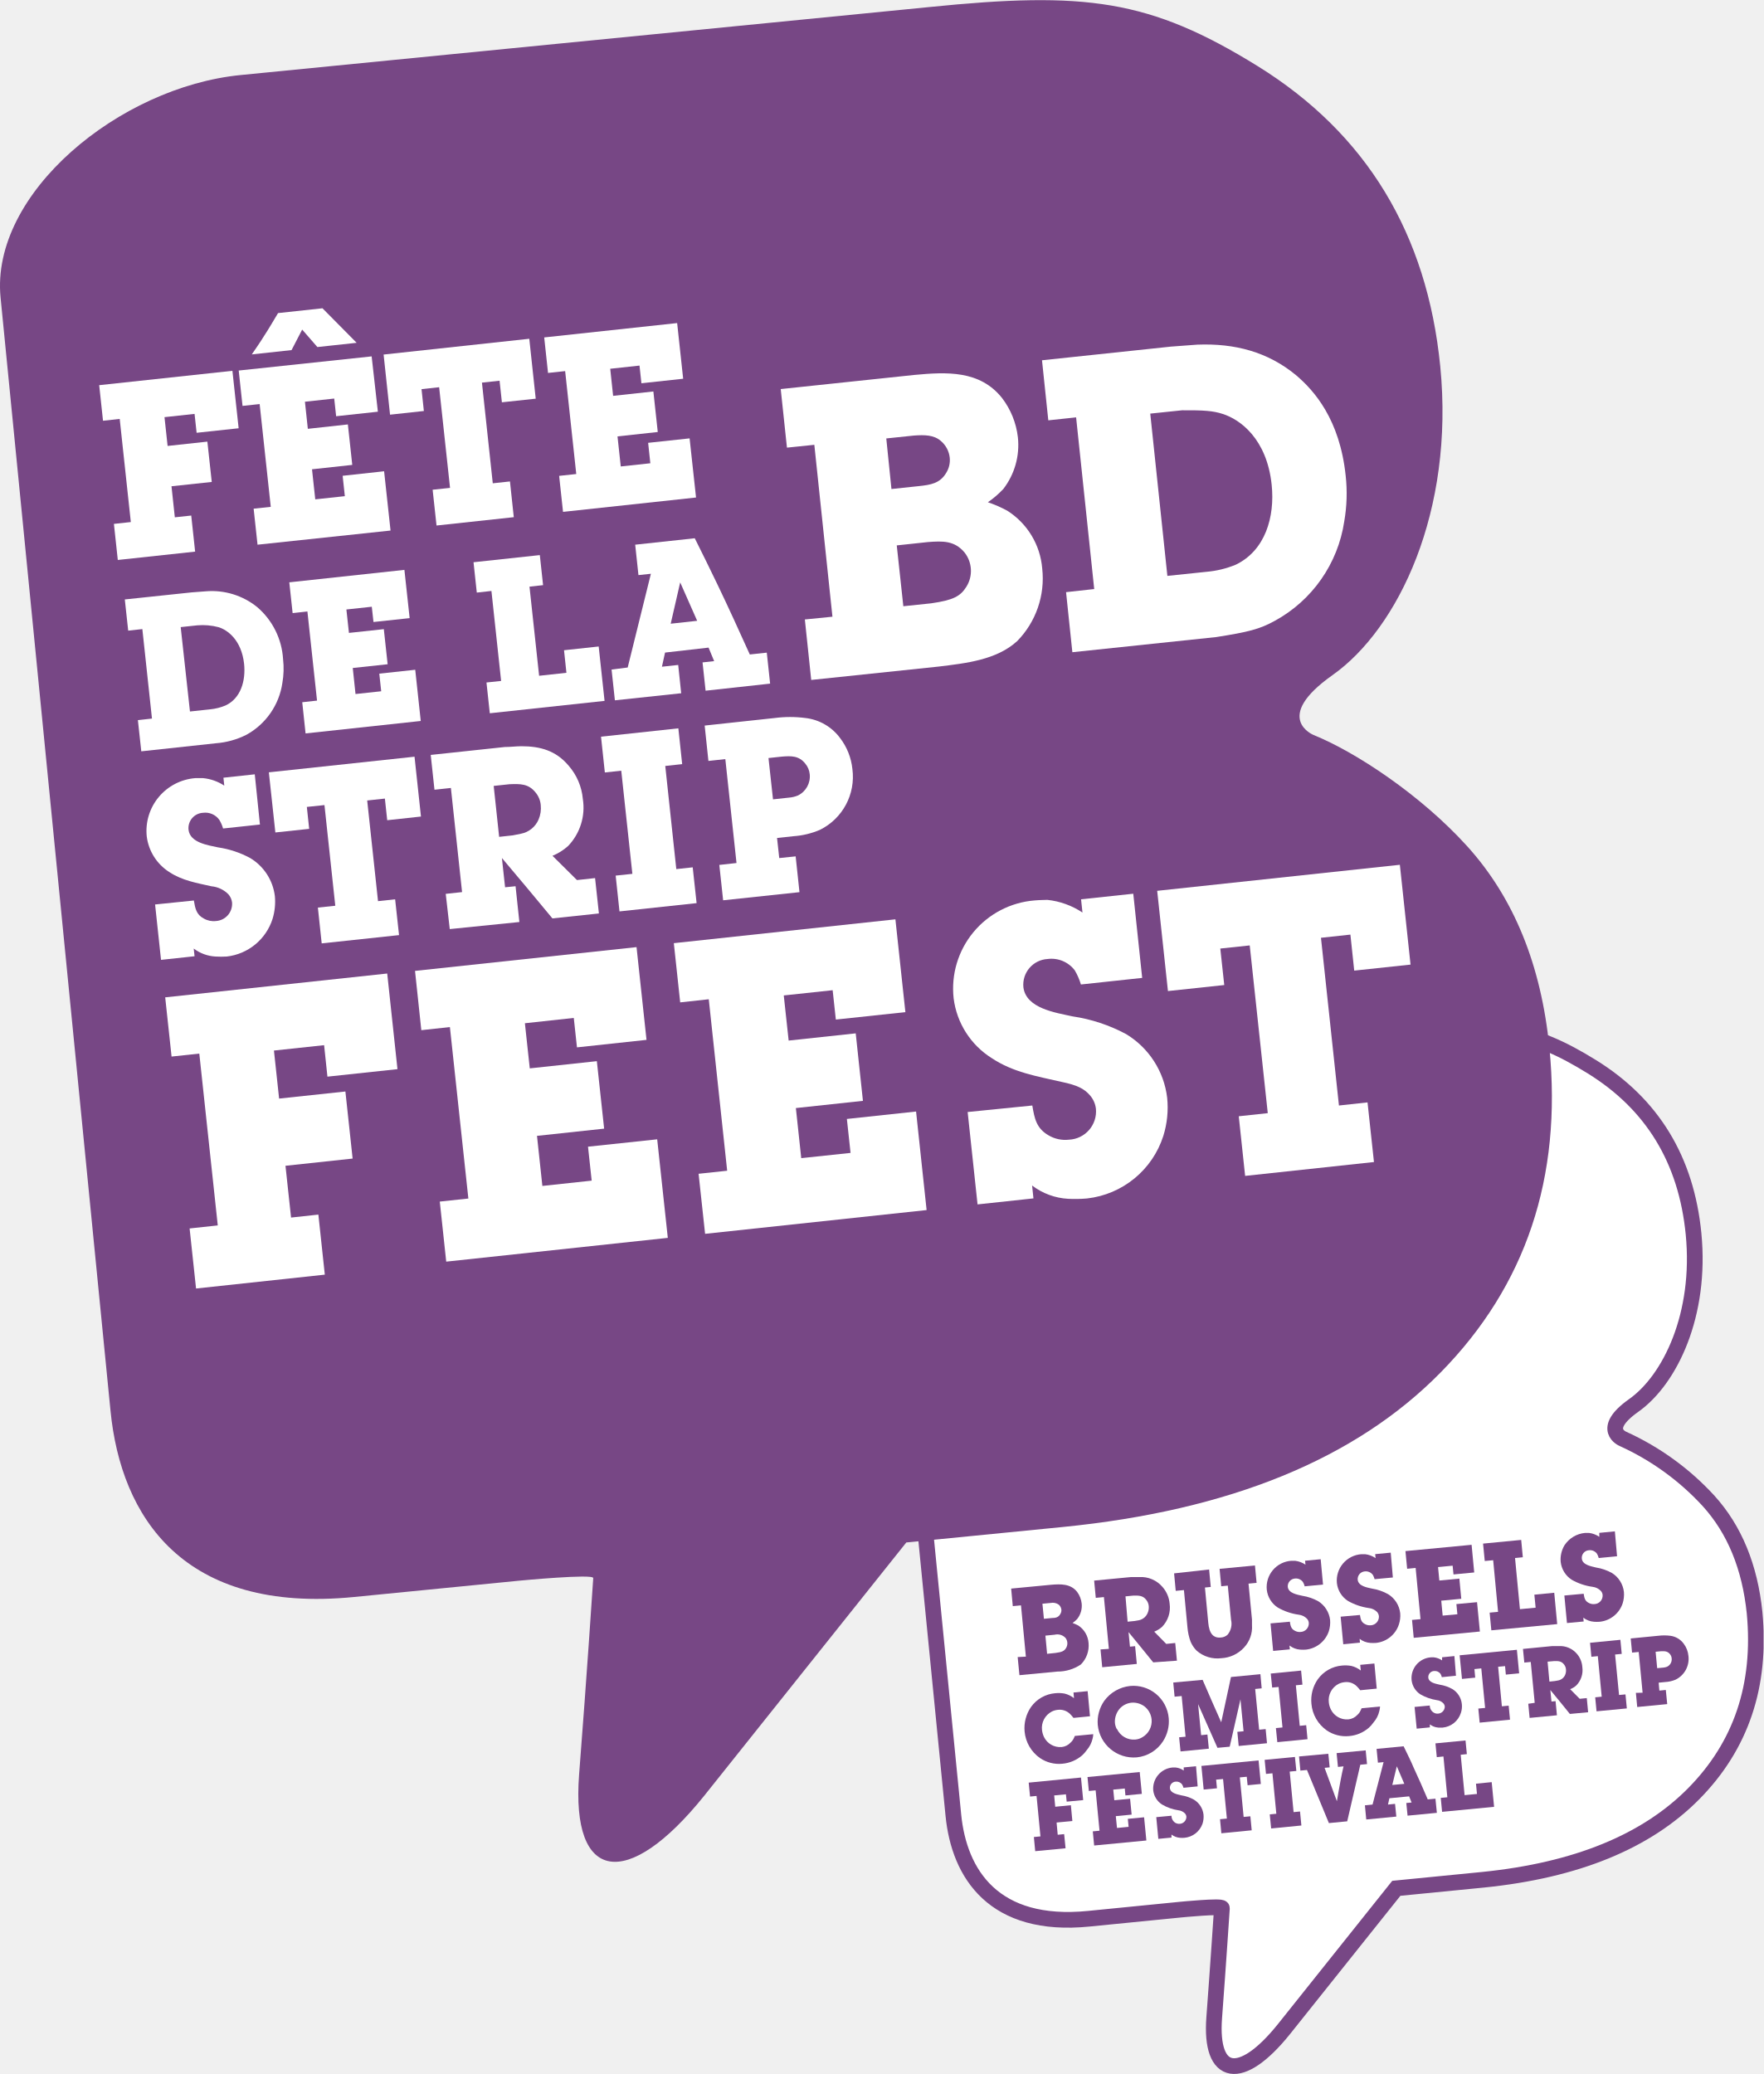
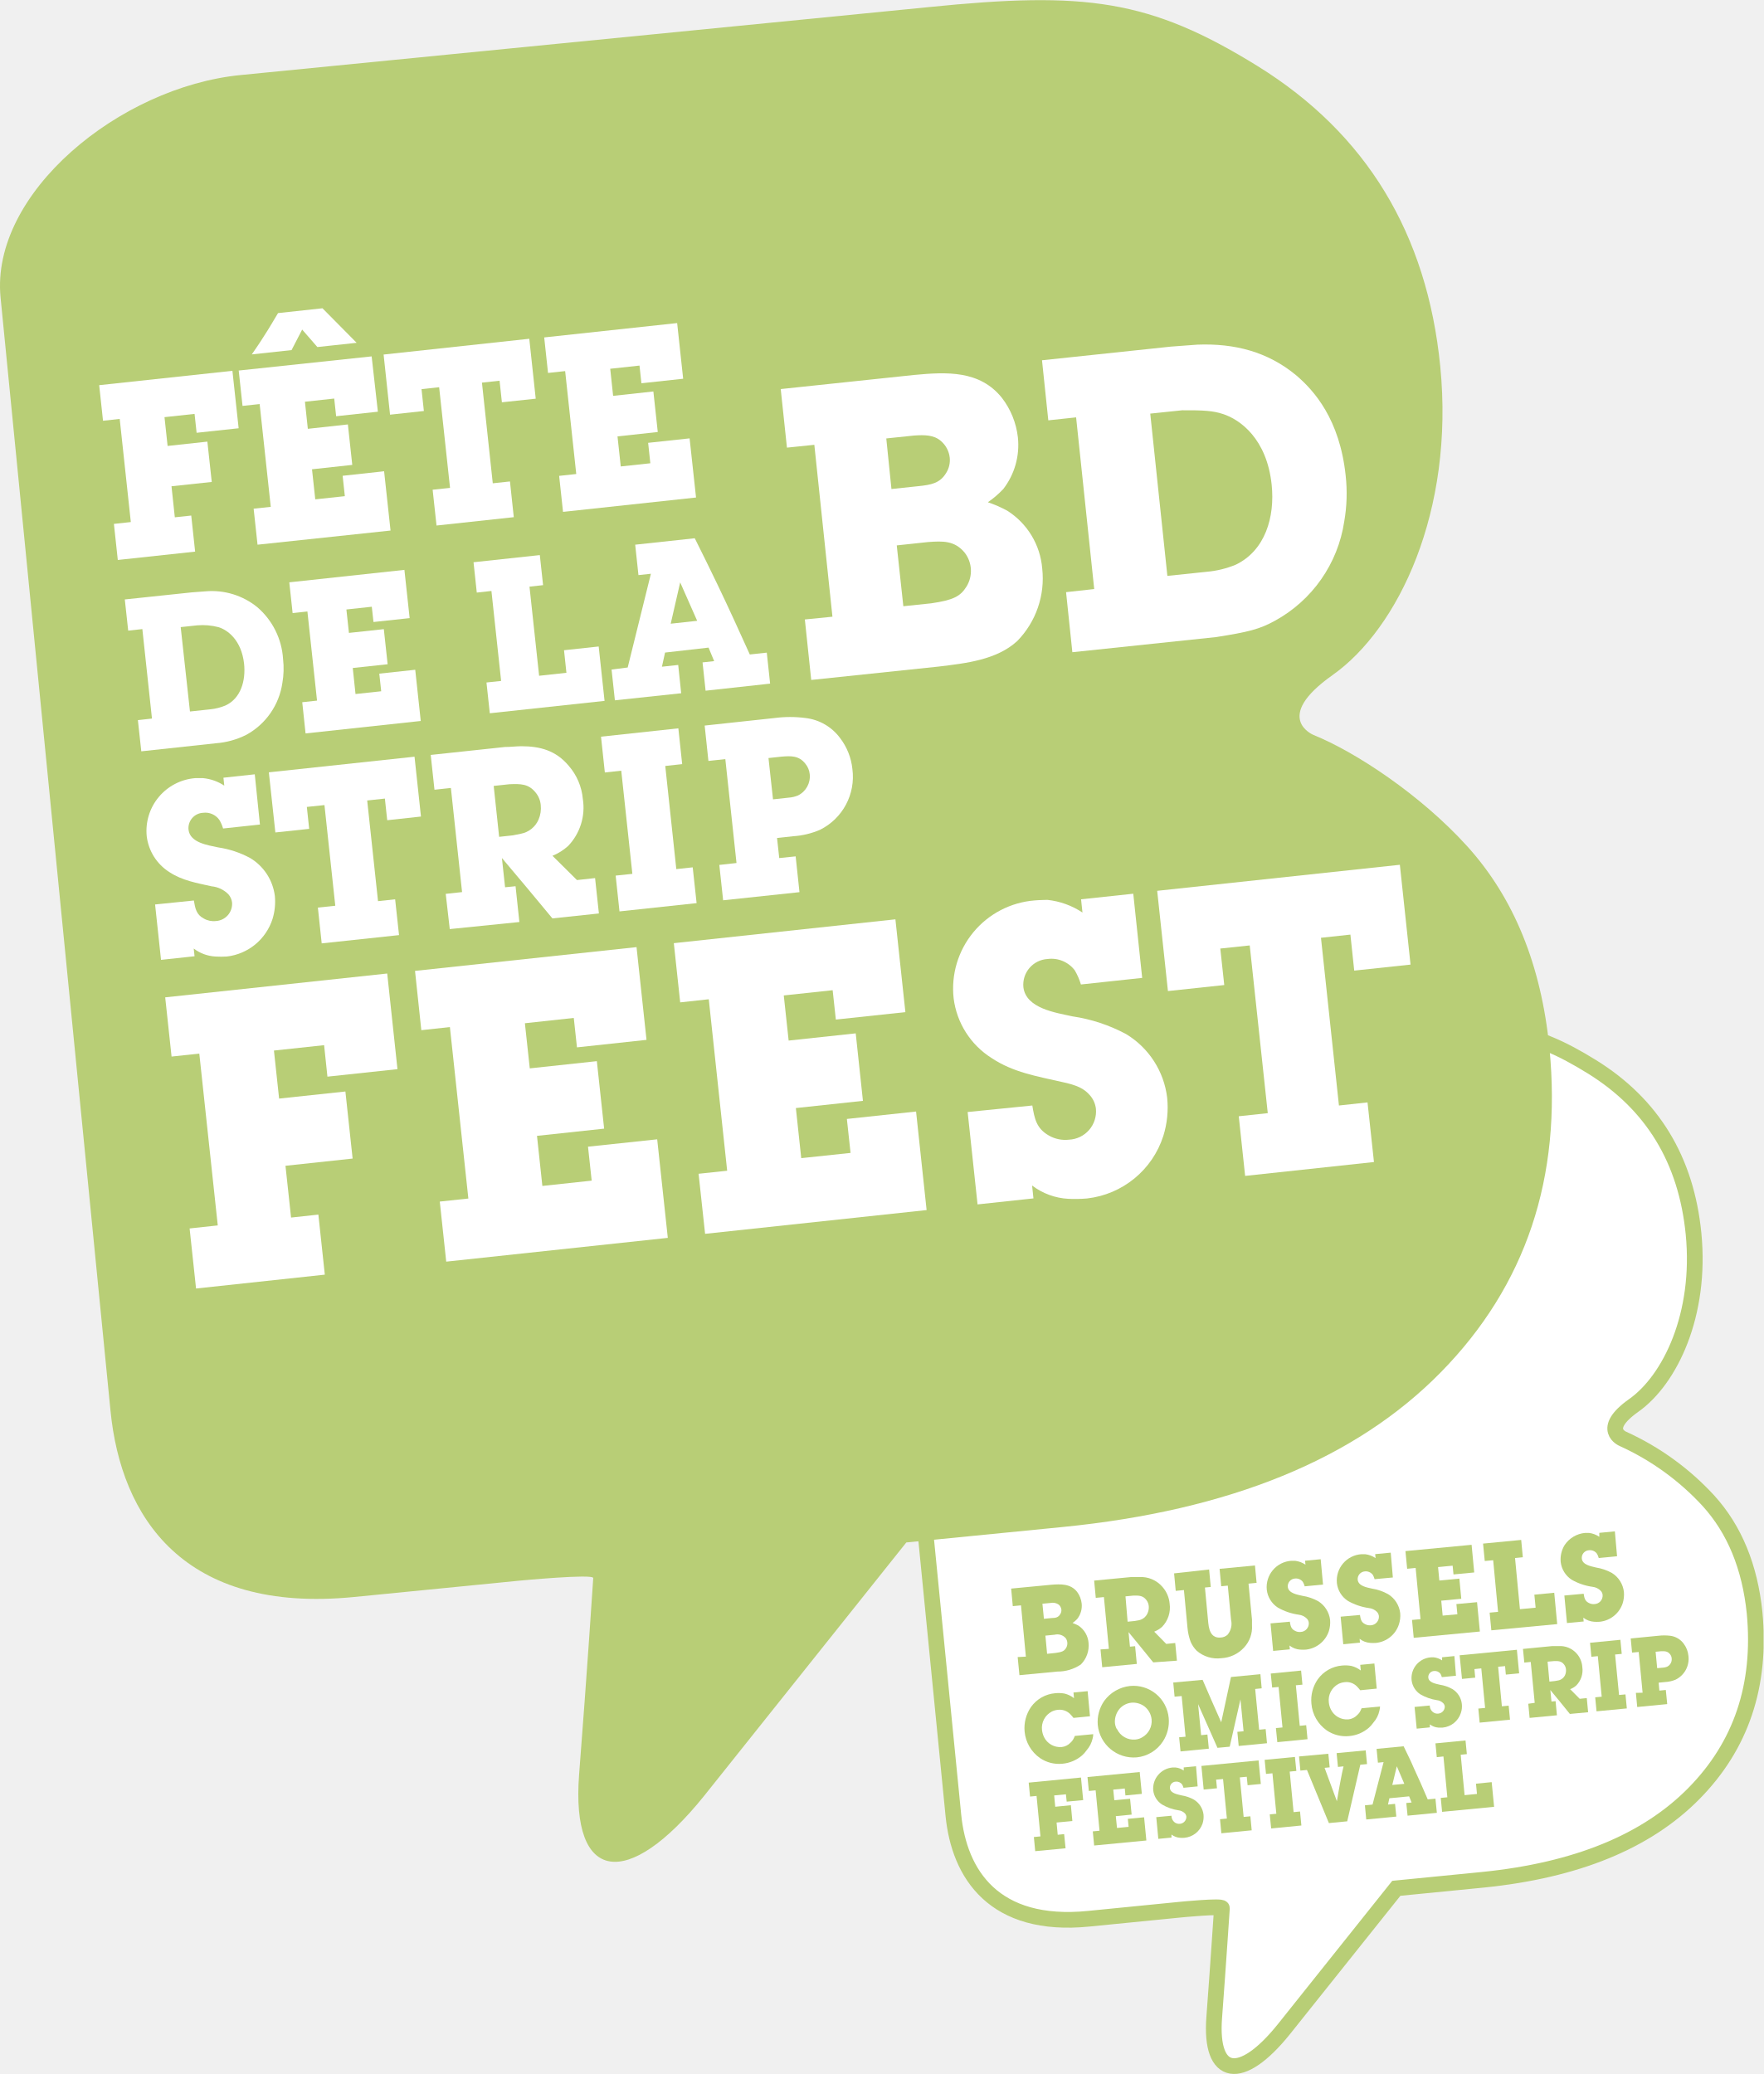
<svg xmlns="http://www.w3.org/2000/svg" viewBox="0 0 249.27 293.19">
  <defs>
-     <style>.cls-1,.cls-4{fill:none;}.cls-2{clip-path:url(#clip-path);}.cls-3{fill:#ffffff;}.cls-4{stroke:#774785;stroke-miterlimit:10;stroke-width:2.22px;}.cls-5{fill:#774785;}</style>
+     <style>.cls-1,.cls-4{fill:none;}.cls-2{clip-path:url(#clip-path);}.cls-3{fill:#ffffff;}.cls-4{stroke:#b8ce76;stroke-miterlimit:10;stroke-width:2.22px;}.cls-5{fill:#b8ce76;}</style>
    <clipPath id="clip-path">
      <rect class="cls-1" width="249.27" height="293.19" />
    </clipPath>
  </defs>
  <g id="Calque_2" data-name="Calque 2">
    <g id="Calque_1-2" data-name="Calque 1">
      <g class="cls-2">
        <path class="cls-3" d="M241.49,212.17a37.42,37.42,0,0,0-12.09-8.76s-3.29-1.33,1.5-4.72c5.17-3.65,9.59-12.87,8.47-24.28Q237.83,158.74,225,150.8c-8.53-5.29-13.59-5.9-25.86-4.69L145,151.48c-9.55,1-19.71,9.31-18.9,17.51l8.65,87.6c.82,8.33,5.72,16,19.15,14.65l13-1.29s5.84-.57,5.81-.2-.49,7.48-1.09,15.47c-.64,8.46,3.79,9.19,9.86,1.62l15.88-19.9,12.27-1.21q19.74-2,29.78-12.18T248,228q-1-9.79-6.47-15.87" />
        <path class="cls-4" d="M241.49,212.17a37.42,37.42,0,0,0-12.09-8.76s-3.29-1.33,1.5-4.72c5.17-3.65,9.59-12.87,8.47-24.28Q237.83,158.74,225,150.8c-8.53-5.29-13.59-5.9-25.86-4.69L145,151.48c-9.55,1-19.71,9.31-18.9,17.51l8.65,87.6c.82,8.33,5.72,16,19.15,14.65l13-1.29s5.84-.57,5.81-.2-.49,7.48-1.09,15.47c-.64,8.46,3.79,9.19,9.86,1.62l15.88-19.9,12.27-1.21q19.74-2,29.78-12.18T248,228Q247,218.25,241.49,212.17Z" />
        <path class="cls-5" d="M154.06,242.62l-2.33.23a5.65,5.65,0,0,0-.47-.54,2.09,2.09,0,0,0-1.75-.6,2.41,2.41,0,0,0-.86.25,2.61,2.61,0,0,0-1.37,2.61,3.12,3.12,0,0,0,.29,1,2.54,2.54,0,0,0,2.48,1.4,2,2,0,0,0,1.25-.61,2.1,2.1,0,0,0,.36-.42,3.82,3.82,0,0,0,.26-.54l2.6-.25q0,.31-.09.63a3.78,3.78,0,0,1-.83,1.63,4.47,4.47,0,0,1-.64.73,4.93,4.93,0,0,1-2.81,1.19,4.77,4.77,0,0,1-3.15-.8,5.14,5.14,0,0,1-2.18-3.76,5.27,5.27,0,0,1,.91-3.47,4.68,4.68,0,0,1,3.42-1.94,4.75,4.75,0,0,1,1.31.05,3.48,3.48,0,0,1,1.34.65l-.07-.8,2-.19Z" />
        <path class="cls-5" d="M157.88,244.42a2.59,2.59,0,0,0,2.59,1.49,2.23,2.23,0,0,0,1-.33,2.62,2.62,0,0,0,1.3-2.53,2.66,2.66,0,0,0-1-1.82,2.71,2.71,0,0,0-1.85-.53,2.61,2.61,0,0,0-1.63.81,2.82,2.82,0,0,0-.71,1.94,2.24,2.24,0,0,0,.28,1m-1.79-4a5.2,5.2,0,0,1,3.64-2.11,5,5,0,0,1,5.48,4.54,5.2,5.2,0,0,1-.81,3.28,5,5,0,0,1-3.71,2.27,5.1,5.1,0,0,1-5.51-4.6,5.21,5.21,0,0,1,.91-3.38" />
        <path class="cls-5" d="M167.57,245.51l-.55-5.75-1,.09-.19-2,4.15-.38q1.26,2.93,2.63,6l1.38-6.4,4.16-.4.18,2-.92.09.56,5.76.92-.09.19,2-4,.39-.19-2,.88-.08-.44-4.51-1.52,6.69-1.73.16-2.74-6.18.43,4.39.89-.09.2,2-4,.39-.2-2Z" />
      </g>
      <polygon class="cls-5" points="181.27 244.2 180.72 238.48 179.81 238.56 179.61 236.58 183.9 236.16 184.09 238.15 183.16 238.24 183.71 243.97 184.62 243.88 184.81 245.86 180.54 246.28 180.34 244.29 181.27 244.2" />
      <g class="cls-2">
        <path class="cls-5" d="M194.59,238.71l-2.33.23a5.65,5.65,0,0,0-.47-.54,2.05,2.05,0,0,0-1.74-.6,2.5,2.5,0,0,0-.87.25,2.59,2.59,0,0,0-1.36,2.61,2.87,2.87,0,0,0,.29,1,2.52,2.52,0,0,0,2.47,1.4,2,2,0,0,0,1.25-.61,2.1,2.1,0,0,0,.36-.42,3.82,3.82,0,0,0,.26-.54l2.61-.25c0,.21-.06.42-.1.63a3.67,3.67,0,0,1-.83,1.63,4.47,4.47,0,0,1-.64.73,4.86,4.86,0,0,1-2.81,1.19,4.78,4.78,0,0,1-3.15-.8,5.13,5.13,0,0,1-2.17-3.76,5.18,5.18,0,0,1,.9-3.47,4.69,4.69,0,0,1,3.42-1.94,4.75,4.75,0,0,1,1.31.05,3.51,3.51,0,0,1,1.35.65l-.08-.8,2-.19Z" />
        <path class="cls-5" d="M205.79,236.89l-2,.2a1.63,1.63,0,0,0-.19-.48,1,1,0,0,0-.9-.39.86.86,0,0,0-.82.94c.08.72,1.07.86,1.63,1a5.24,5.24,0,0,1,1.77.61,2.82,2.82,0,0,1,1.34,2.12,2.9,2.9,0,0,1-.14,1.27,3,3,0,0,1-2.56,2.06,6.11,6.11,0,0,1-.62,0,2.24,2.24,0,0,1-1.2-.45l0,.42-1.86.18-.3-3.07,2.15-.2a1.17,1.17,0,0,0,.55,1,1,1,0,0,0,.67.14,1,1,0,0,0,.9-1,.81.81,0,0,0-.2-.45,1.47,1.47,0,0,0-.93-.45,6.7,6.7,0,0,1-2.32-.82,2.76,2.76,0,0,1-1.24-2,2.94,2.94,0,0,1,2.72-3.23h.43a2.56,2.56,0,0,1,1.16.43l0-.44,1.74-.17Z" />
      </g>
      <polygon class="cls-5" points="214.4 233.22 214.72 236.55 212.84 236.73 212.73 235.53 211.75 235.62 212.28 241.21 213.24 241.12 213.43 243.1 209.14 243.52 208.95 241.53 209.91 241.44 209.37 235.85 208.4 235.95 208.51 237.16 206.64 237.34 206.31 234 214.4 233.22" />
      <g class="cls-2">
        <path class="cls-5" d="M219,237.72l.76-.08.45-.08a1.35,1.35,0,0,0,1-.76,1.62,1.62,0,0,0,.13-.81,1.29,1.29,0,0,0-.28-.7c-.38-.49-.84-.49-1.43-.47l-.89.08Zm-2.08,3-.56-5.78-.91.09-.19-1.93,4.11-.4c.31,0,.61,0,.92,0a3.12,3.12,0,0,1,2.61,1.11,3.19,3.19,0,0,1,.75,1.85,3.08,3.08,0,0,1-.85,2.6,2.79,2.79,0,0,1-.87.53l1.35,1.36,1-.1.19,2-2.58.24c-.93-1.15-1.84-2.28-2.76-3.38l.16,1.63.58-.06.19,2-3.86.37-.19-2Z" />
      </g>
      <polygon class="cls-5" points="226.39 239.85 225.84 234.12 224.93 234.21 224.74 232.23 229.03 231.81 229.22 233.8 228.28 233.89 228.84 239.61 229.75 239.53 229.94 241.51 225.66 241.92 225.47 239.94 226.39 239.85" />
      <g class="cls-2">
        <path class="cls-5" d="M234.23,235.82l.87-.08a1.9,1.9,0,0,0,.52-.12,1.16,1.16,0,0,0,.66-1.18,1.05,1.05,0,0,0-.23-.59c-.35-.45-.77-.44-1.31-.42l-.73.07Zm-2.06,3.47-.55-5.76-.94.09-.19-2,3.89-.38a6.91,6.91,0,0,1,1.7,0,2.79,2.79,0,0,1,1.9,1.12,3.38,3.38,0,0,1,.67,1.74,3.28,3.28,0,0,1-1.83,3.35,4.42,4.42,0,0,1-1.47.33l-.91.09.1,1.12.91-.09.2,2-4.24.41-.19-2Z" />
      </g>
      <polygon class="cls-5" points="147.06 259.6 146.51 253.88 145.59 253.97 145.4 252 152.79 251.28 153.1 254.47 150.77 254.69 150.66 253.65 149 253.81 149.15 255.41 151.36 255.19 151.57 257.43 149.34 257.64 149.5 259.37 150.41 259.28 150.61 261.28 146.32 261.69 146.13 259.69 147.06 259.6" />
      <polygon class="cls-5" points="161.39 253.59 159.07 253.81 158.98 252.83 157.35 252.99 157.5 254.49 159.73 254.28 159.95 256.52 157.71 256.74 157.88 258.41 159.52 258.25 159.41 257.12 161.71 256.9 162.03 260.18 154.65 260.89 154.46 258.89 155.41 258.8 154.86 253.09 153.9 253.18 153.71 251.21 161.09 250.5 161.39 253.59" />
      <g class="cls-2">
        <path class="cls-5" d="M169.28,252.53l-2,.2a2.13,2.13,0,0,0-.2-.48,1,1,0,0,0-.9-.39.86.86,0,0,0-.82.94c.09.72,1.08.86,1.63,1a5.24,5.24,0,0,1,1.77.61,2.85,2.85,0,0,1,1.35,2.12,3.25,3.25,0,0,1-.14,1.27,3,3,0,0,1-2.56,2,3.81,3.81,0,0,1-.63,0,2.26,2.26,0,0,1-1.2-.46l0,.43-1.86.18-.29-3.07,2.15-.2a1.18,1.18,0,0,0,.54,1,1.12,1.12,0,0,0,.67.14,1,1,0,0,0,.9-1,.86.86,0,0,0-.19-.45,1.52,1.52,0,0,0-.94-.46,6.38,6.38,0,0,1-2.32-.82,2.74,2.74,0,0,1-1.24-2,3,3,0,0,1,2.73-3.23,3.47,3.47,0,0,1,.43,0,2.41,2.41,0,0,1,1.15.43l0-.44,1.74-.17Z" />
      </g>
      <polygon class="cls-5" points="177.89 248.86 178.21 252.19 176.34 252.37 176.22 251.17 175.24 251.26 175.78 256.85 176.73 256.76 176.92 258.74 172.63 259.16 172.44 257.17 173.41 257.08 172.87 251.49 171.89 251.58 172.01 252.8 170.13 252.98 169.81 249.64 177.89 248.86" />
      <polygon class="cls-5" points="180.4 256.4 179.85 250.68 178.94 250.77 178.75 248.78 183.03 248.37 183.23 250.35 182.29 250.44 182.84 256.17 183.75 256.08 183.94 258.06 179.67 258.48 179.47 256.49 180.4 256.4" />
      <g class="cls-2">
        <path class="cls-5" d="M187.75,247.92l.19,1.92-.72.07,1.74,4.72c.17-1,.34-2,.52-2.93.13-.7.27-1.37.42-2l-.79.08-.19-1.95,4.11-.39.19,1.94-.95.09-1.85,8-2.59.25-3.1-7.51-.93.09-.19-2Z" />
        <path class="cls-5" d="M196.79,252.33l1.7-.16-1.06-2.48ZM194,255.1l1.56-6-.8.08-.19-1.95,3.82-.37c.47,1,1,2,1.41,3,.7,1.51,1.36,3,2,4.51l1.09-.1.2,2-4.14.4-.18-1.79.75-.07-.35-.87-2.79.27-.2.89,1-.1.18,1.8-4.25.41-.19-2Z" />
      </g>
      <polygon class="cls-5" points="204.57 254.07 204.02 248.3 203.08 248.4 202.89 246.45 207.14 246.04 207.33 247.97 206.46 248.06 207.01 253.77 208.76 253.6 208.62 252.15 210.84 251.93 211.18 255.42 203.83 256.13 203.64 254.16 204.57 254.07" />
      <g class="cls-2">
        <path class="cls-5" d="M148,233.79l1.17-.12c.94-.12,1.24-.27,1.5-.68a1.27,1.27,0,0,0-.06-1.44,1.58,1.58,0,0,0-1.54-.46l-1.31.13Zm-.45-4.95,1.15-.11c.51,0,.91-.1,1.16-.55a1,1,0,0,0,.16-.63,1.11,1.11,0,0,0-.37-.71,1.47,1.47,0,0,0-1.14-.24l-1.17.11ZM145,234.19l-.69-7.25-1.16.11-.23-2.48,5.64-.54c1.35-.11,2.75-.17,3.68,1a3.39,3.39,0,0,1,.65,1.67,3,3,0,0,1-.64,2.17,3.48,3.48,0,0,1-.65.56,7.38,7.38,0,0,1,.81.36,3.23,3.23,0,0,1,1.45,2.46,3.79,3.79,0,0,1-1.09,3.05,5.89,5.89,0,0,1-3.32,1l-5.36.51-.25-2.56Z" />
        <path class="cls-5" d="M159.38,229.25l1-.1.57-.1a1.72,1.72,0,0,0,1.25-1,2,2,0,0,0,.17-1,1.63,1.63,0,0,0-.35-.88c-.48-.63-1.06-.62-1.82-.61l-1.12.11Zm-2.65,3.84-.7-7.32-1.15.11-.23-2.44,5.21-.5c.38,0,.77,0,1.16,0a4,4,0,0,1,3.3,1.41,4.1,4.1,0,0,1,1,2.35,3.91,3.91,0,0,1-1.08,3.29,3.78,3.78,0,0,1-1.1.67l1.7,1.73,1.27-.13.24,2.5L163,235c-1.18-1.45-2.34-2.89-3.49-4.28l.2,2.06.73-.07.24,2.51-4.89.47-.24-2.52Z" />
        <path class="cls-5" d="M170.9,221.87l.23,2.47-.82.08.47,5a4.29,4.29,0,0,0,.07.5c.25,1.39,1,1.63,1.66,1.57a1.53,1.53,0,0,0,1-.4,2.42,2.42,0,0,0,.49-2.11l-.46-4.83-.93.09-.23-2.46,5-.48.23,2.46-1.14.11.49,5.09c0,.26,0,.52,0,.77a4.2,4.2,0,0,1-1.14,3.19,4.66,4.66,0,0,1-3.19,1.49,4.45,4.45,0,0,1-3.49-1.06,4,4,0,0,1-.86-1.28,7.73,7.73,0,0,1-.44-2l-.5-5.29-1.16.11-.23-2.47Z" />
        <path class="cls-5" d="M187,224l-2.59.25a2.57,2.57,0,0,0-.25-.61,1.22,1.22,0,0,0-1.14-.49,1.09,1.09,0,0,0-1,1.19c.11.9,1.36,1.09,2.06,1.25a6.82,6.82,0,0,1,2.25.77A3.63,3.63,0,0,1,188,229a4.16,4.16,0,0,1-.18,1.6,3.85,3.85,0,0,1-3.25,2.6,6,6,0,0,1-.79,0,2.77,2.77,0,0,1-1.52-.58l.05.54-2.36.22-.37-3.89,2.73-.24c.09.55.16,1,.69,1.27a1.37,1.37,0,0,0,.84.18,1.21,1.21,0,0,0,1.15-1.29,1,1,0,0,0-.25-.57,1.91,1.91,0,0,0-1.18-.58,8.2,8.2,0,0,1-2.94-1,3.47,3.47,0,0,1-1.57-2.53,3.73,3.73,0,0,1,3.46-4.09c.21,0,.53,0,.54,0a3.3,3.3,0,0,1,1.47.55l-.06-.56,2.21-.21Z" />
        <path class="cls-5" d="M196.87,223l-2.58.24a2.57,2.57,0,0,0-.25-.61,1.24,1.24,0,0,0-1.14-.49,1.09,1.09,0,0,0-1,1.19c.11.91,1.36,1.09,2.06,1.25a6.79,6.79,0,0,1,2.24.78,3.63,3.63,0,0,1,1.71,2.69,4,4,0,0,1-.19,1.6,3.81,3.81,0,0,1-3.24,2.6,6,6,0,0,1-.79,0,2.77,2.77,0,0,1-1.52-.58l.05.54-2.36.23-.37-3.9,2.73-.24c.09.55.16,1,.68,1.27a1.41,1.41,0,0,0,.85.19,1.22,1.22,0,0,0,1.15-1.29,1.1,1.1,0,0,0-.25-.58,1.86,1.86,0,0,0-1.19-.57,8.44,8.44,0,0,1-2.93-1,3.45,3.45,0,0,1-1.57-2.53,3.73,3.73,0,0,1,3.46-4.08c.21,0,.53,0,.54,0a3.3,3.3,0,0,1,1.47.55l-.06-.56,2.2-.21Z" />
      </g>
      <polygon class="cls-5" points="208.37 222.29 205.44 222.57 205.32 221.33 203.26 221.53 203.44 223.43 206.27 223.16 206.54 226.01 203.71 226.28 203.91 228.39 205.99 228.2 205.85 226.76 208.77 226.49 209.17 230.64 199.82 231.53 199.58 229 200.78 228.89 200.09 221.65 198.89 221.77 198.65 219.27 208 218.38 208.37 222.29" />
      <polygon class="cls-5" points="211.74 227.86 211.05 220.56 209.86 220.67 209.62 218.21 215.01 217.69 215.24 220.14 214.14 220.25 214.83 227.48 217.05 227.27 216.87 225.43 219.68 225.16 220.1 229.59 210.79 230.47 210.55 227.97 211.74 227.86" />
      <g class="cls-2">
        <path class="cls-5" d="M228.56,220l-2.59.25a2.57,2.57,0,0,0-.25-.61,1.22,1.22,0,0,0-1.14-.49,1.07,1.07,0,0,0-1,1.19c.1.9,1.35,1.08,2,1.25a6.82,6.82,0,0,1,2.25.77,3.63,3.63,0,0,1,1.7,2.7,4.16,4.16,0,0,1-.18,1.6,3.83,3.83,0,0,1-3.25,2.6,6,6,0,0,1-.79,0,2.77,2.77,0,0,1-1.52-.58l.05.54-2.36.22-.37-3.89,2.73-.25c.09.56.16,1,.69,1.28a1.38,1.38,0,0,0,.84.18,1.2,1.2,0,0,0,1.15-1.29,1,1,0,0,0-.25-.57,1.91,1.91,0,0,0-1.18-.58,8.2,8.2,0,0,1-2.94-1,3.47,3.47,0,0,1-1.56-2.53,3.94,3.94,0,0,1,.53-2.33,3.9,3.9,0,0,1,2.92-1.76c.21,0,.53,0,.55,0a3.26,3.26,0,0,1,1.46.55l0-.56,2.2-.21Z" />
        <path class="cls-5" d="M207.38,119.63c-6.59-7.28-15.81-13.34-21.72-15.73,0,0-5.91-2.4,2.69-8.47,9.3-6.57,17.24-23.14,15.22-43.64Q200.78,23.64,177.8,9.37C162.47-.13,153.37-1.23,131.32,1L34,10.61C16.88,12.3-1.37,27.33.08,42.06L15.62,199.44c1.48,15,10.27,28.7,34.41,26.32l23.38-2.31s10.48-1,10.44-.37-.88,13.45-2,27.81c-1.15,15.19,6.82,16.5,17.73,2.91l28.52-35.75,22.05-2.18q35.46-3.5,53.5-21.88T219,148.15q-1.74-17.6-11.62-28.52" />
      </g>
      <polygon class="cls-3" points="30.78 173.23 28.17 148.94 24.25 149.36 23.35 140.99 54.73 137.62 56.18 151.14 46.28 152.2 45.81 147.75 38.72 148.51 39.45 155.3 48.82 154.3 49.84 163.78 40.35 164.8 41.14 172.12 45 171.7 45.91 180.19 27.71 182.15 26.8 173.66 30.78 173.23" />
      <polygon class="cls-3" points="91.38 147 81.55 148.06 81.1 143.9 74.19 144.65 74.88 151.03 84.36 150.01 85.39 159.55 75.9 160.57 76.66 167.65 83.63 166.9 83.11 162.1 92.89 161.06 94.39 174.99 63.07 178.35 62.16 169.86 66.2 169.43 63.59 145.19 59.55 145.63 58.66 137.25 89.97 133.89 91.38 147" />
      <polygon class="cls-3" points="127.97 143.08 118.14 144.13 117.69 139.98 110.78 140.72 111.47 147.1 120.95 146.08 121.97 155.62 112.49 156.64 113.25 163.72 120.22 162.98 119.7 158.18 129.48 157.13 130.97 171.06 99.66 174.42 98.74 165.93 102.78 165.5 100.18 141.26 96.14 141.7 95.24 133.33 126.56 129.96 127.97 143.08" />
      <g class="cls-2">
        <path class="cls-3" d="M161.44,138.24l-8.66.93a9,9,0,0,0-.87-2,4.14,4.14,0,0,0-3.85-1.6,3.64,3.64,0,0,0-3.41,4c.38,3,4.59,3.59,6.95,4.11a23.22,23.22,0,0,1,7.56,2.5,12.19,12.19,0,0,1,5.81,9,13.47,13.47,0,0,1-.54,5.39,12.83,12.83,0,0,1-10.78,8.85,19.61,19.61,0,0,1-2.66.05,9.25,9.25,0,0,1-5.11-1.88l.19,1.82-7.9.85-1.4-13.06,9.14-.92c.31,1.86.58,3.25,2.35,4.25a4.64,4.64,0,0,0,2.84.58,4,4,0,0,0,3.8-4.37,3.49,3.49,0,0,0-.86-1.92c-.81-.92-1.75-1.41-4-1.88-3.52-.81-6.84-1.34-9.9-3.38a11.69,11.69,0,0,1-5.35-8.43,12.5,12.5,0,0,1,11.43-13.84c.7-.07,1.77-.07,1.83-.08A11.09,11.09,0,0,1,153,129l-.2-1.87,7.38-.79Z" />
      </g>
      <polygon class="cls-3" points="197.86 122.25 199.37 136.36 191.41 137.21 190.87 132.12 186.71 132.57 189.25 156.28 193.29 155.84 194.2 164.27 175.99 166.23 175.09 157.8 179.19 157.36 176.64 133.65 172.48 134.09 173.04 139.25 165.08 140.1 163.56 125.93 197.86 122.25" />
      <g class="cls-2">
        <path class="cls-3" d="M36.74,116.56l-5.21.56A4.85,4.85,0,0,0,31,115.9a2.43,2.43,0,0,0-2.3-1,2.17,2.17,0,0,0-2.05,2.42c.23,1.82,2.75,2.16,4.17,2.47a13.74,13.74,0,0,1,4.53,1.5,7.3,7.3,0,0,1,3.5,5.38,8.34,8.34,0,0,1-.33,3.24,7.71,7.71,0,0,1-6.47,5.31,13.83,13.83,0,0,1-1.6,0,5.58,5.58,0,0,1-3.07-1.13l.12,1.09-4.74.51-.84-7.83,5.48-.56c.19,1.12.35,2,1.41,2.55a2.77,2.77,0,0,0,1.71.35,2.43,2.43,0,0,0,2.28-2.62,2.11,2.11,0,0,0-.52-1.16,3.85,3.85,0,0,0-2.39-1.13c-2.12-.48-4.11-.8-5.94-2a7,7,0,0,1-3.21-5.06A7.49,7.49,0,0,1,27.6,110c.43,0,1.07,0,1.1,0a6.61,6.61,0,0,1,3,1.06l-.12-1.12,4.43-.48Z" />
      </g>
      <polygon class="cls-3" points="58.59 106.97 59.5 115.43 54.73 115.95 54.4 112.89 51.9 113.16 53.43 127.39 55.85 127.13 56.4 132.19 45.47 133.36 44.93 128.3 47.39 128.04 45.86 113.81 43.37 114.07 43.7 117.17 38.92 117.68 38 109.18 58.59 106.97" />
      <g class="cls-2">
        <path class="cls-3" d="M70.55,118.3l1.93-.21,1.15-.23a3.4,3.4,0,0,0,2.49-2,4.08,4.08,0,0,0,.31-2.06,3.2,3.2,0,0,0-.73-1.77c-1-1.25-2.15-1.23-3.68-1.17l-2.24.24Zm-5.24,7.81-1.58-14.72-2.32.25-.53-4.92,10.47-1.12c.78,0,1.55-.1,2.33-.11,2.67,0,4.9.61,6.7,2.76a8.25,8.25,0,0,1,2,4.7,7.83,7.83,0,0,1-2.09,6.65,7.6,7.6,0,0,1-2.2,1.38l3.46,3.43,2.56-.28.54,5-6.57.7c-2.41-2.9-4.78-5.77-7.14-8.54l.45,4.14,1.48-.15.54,5.06-9.84,1L63,126.36Z" />
      </g>
      <polygon class="cls-3" points="89.38 123.53 87.81 108.95 85.49 109.2 84.95 104.14 95.88 102.96 96.42 108.02 94.03 108.28 95.59 122.86 97.91 122.61 98.46 127.67 87.56 128.84 87.02 123.78 89.38 123.53" />
      <g class="cls-2">
        <path class="cls-3" d="M109.26,113l2.21-.24a4.25,4.25,0,0,0,1.32-.31,3,3,0,0,0,1.66-3,2.74,2.74,0,0,0-.62-1.49c-.91-1.15-2-1.11-3.35-1l-1.86.2ZM104.1,122l-1.58-14.69-2.39.26-.53-5,9.91-1.07a16.81,16.81,0,0,1,4.33,0,7.09,7.09,0,0,1,4.89,2.82,8.67,8.67,0,0,1,1.75,4.39,8.36,8.36,0,0,1-4.59,8.6,11.38,11.38,0,0,1-3.74.9l-2.32.25.31,2.84,2.32-.24.54,5.06-10.79,1.15-.54-5Z" />
        <path class="cls-3" d="M26.85,100.58l2.89-.31a7.43,7.43,0,0,0,2.13-.54c2.17-1,2.88-3.51,2.63-5.89-.37-3.37-2.34-4.79-3.61-5.18a8.84,8.84,0,0,0-3-.26l-2.35.25Zm-5.37,1L20.12,88.93l-2,.22-.48-4.41,9.46-1,2-.15a10.18,10.18,0,0,1,7.25,2.23,10.51,10.51,0,0,1,3.66,7.36,11.67,11.67,0,0,1-.1,3.37,10,10,0,0,1-5.08,7.32,11.46,11.46,0,0,1-4.31,1.2l-10.55,1.14-.48-4.41Z" />
      </g>
      <polygon class="cls-3" points="57.9 87.38 52.79 87.93 52.55 85.77 48.96 86.16 49.32 89.47 54.25 88.94 54.79 93.9 49.86 94.43 50.25 98.11 53.88 97.72 53.61 95.23 58.69 94.68 59.47 101.92 43.19 103.68 42.72 99.27 44.81 99.04 43.45 86.44 41.36 86.67 40.89 82.32 57.16 80.56 57.9 87.38" />
      <polygon class="cls-3" points="70.83 96.26 69.46 83.54 67.39 83.77 66.93 79.48 76.3 78.47 76.76 82.72 74.84 82.93 76.2 95.53 80.06 95.11 79.72 91.92 84.62 91.39 85.45 99.08 69.23 100.83 68.76 96.48 70.83 96.26" />
      <g class="cls-2">
        <path class="cls-3" d="M94.8,88.17l3.74-.41-2.4-5.43Zm-6.08,6.19L92,81.11l-1.76.19L89.78,77l8.42-.91c1.07,2.16,2.17,4.35,3.2,6.52,1.59,3.31,3.08,6.59,4.58,9.91l2.4-.26.47,4.38-9.12,1-.43-4,1.64-.18-.79-1.91L94,92.25l-.44,2L95.86,94l.42,4-9.37,1-.47-4.35Z" />
      </g>
      <polygon class="cls-3" points="18.49 73.8 16.92 59.22 14.56 59.48 14.02 54.45 32.85 52.42 33.73 60.54 27.79 61.18 27.5 58.51 23.25 58.97 23.69 63.04 29.31 62.43 29.93 68.13 24.24 68.74 24.71 73.13 27.03 72.88 27.58 77.98 16.65 79.16 16.1 74.06 18.49 73.8" />
      <g class="cls-2">
        <path class="cls-3" d="M50.41,48.46l-5.55.6-2.15-2.47-1.5,2.9-5.62.61c.58-.85,1.17-1.69,1.71-2.57.71-1.07,1.33-2.17,2-3.27l6.28-.68Zm3,9.74-5.9.64-.27-2.5-4.14.45.41,3.83L49.17,60l.62,5.72-5.69.62.46,4.25,4.18-.45-.31-2.88,5.86-.64L55.2,75,36.4,77l-.55-5.09,2.42-.26L36.7,57.12l-2.42.26-.54-5,18.79-2Z" />
      </g>
      <polygon class="cls-3" points="74.81 47.89 75.72 56.36 70.94 56.87 70.61 53.82 68.12 54.09 69.65 68.32 72.08 68.06 72.62 73.11 61.7 74.29 61.15 69.23 63.61 68.97 62.07 54.74 59.58 55.01 59.91 58.1 55.13 58.62 54.22 50.12 74.81 47.89" />
      <polygon class="cls-3" points="96.56 53.54 90.66 54.18 90.39 51.68 86.25 52.13 86.66 55.96 92.35 55.34 92.97 61.07 87.28 61.69 87.74 65.94 91.92 65.49 91.61 62.6 97.47 61.97 98.38 70.33 79.58 72.36 79.03 67.27 81.45 67.01 79.88 52.46 77.46 52.72 76.92 47.7 95.71 45.67 96.56 53.54" />
      <g class="cls-2">
        <path class="cls-3" d="M127.68,85.7l3.92-.41c3.15-.45,4.16-1,5-2.36a4.21,4.21,0,0,0-.27-4.83c-1.42-1.69-3.07-1.63-5.19-1.47l-4.39.47ZM126,69.13l3.86-.41c1.7-.18,3-.38,3.89-1.89a3.4,3.4,0,0,0,.49-2.12A3.6,3.6,0,0,0,133,62.35c-1-.89-2.34-.88-3.81-.78l-3.92.41Zm-8.34,18.05-2.56-24.3-3.87.4L110.35,55l18.91-2c4.52-.42,9.22-.68,12.36,3.25a11.22,11.22,0,0,1,2.25,5.57,10.17,10.17,0,0,1-2.07,7.32A13.73,13.73,0,0,1,139.63,71a17.6,17.6,0,0,1,2.73,1.19,10.7,10.7,0,0,1,4.95,8.18,12.65,12.65,0,0,1-3.54,10.26c-2.92,2.67-7.25,3.13-11.11,3.6l-18,1.89-.9-8.55Z" />
        <path class="cls-3" d="M165,81.41l5.56-.58a13.93,13.93,0,0,0,4.1-1c4.17-2,5.56-6.74,5.08-11.31-.68-6.5-4.47-9.23-6.91-10-1.35-.45-2.72-.54-5.74-.52l-4.51.47Zm-10.34,1.86L152.1,59l-3.93.42-.89-8.49L165.49,49c1.23-.07,2.52-.21,3.76-.28,5.25-.2,9.93,1,13.95,4.33,2.54,2.16,6.16,6.22,7,14.18a23,23,0,0,1-.2,6.48,19.25,19.25,0,0,1-9.83,14.06c-2.12,1.17-3.74,1.58-8.28,2.29l-20.32,2.14-.89-8.49Z" />
      </g>
    </g>
  </g>
</svg>
